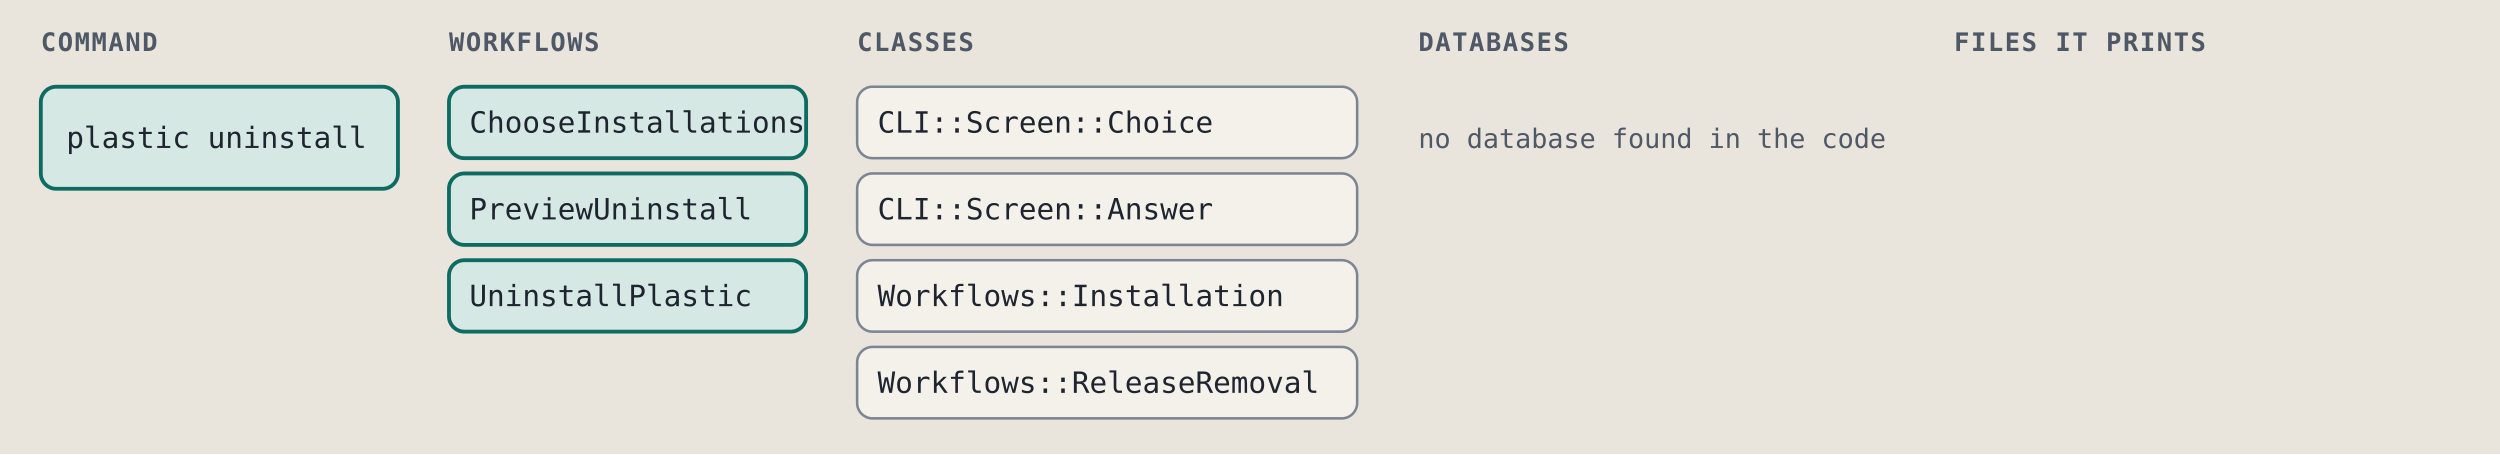
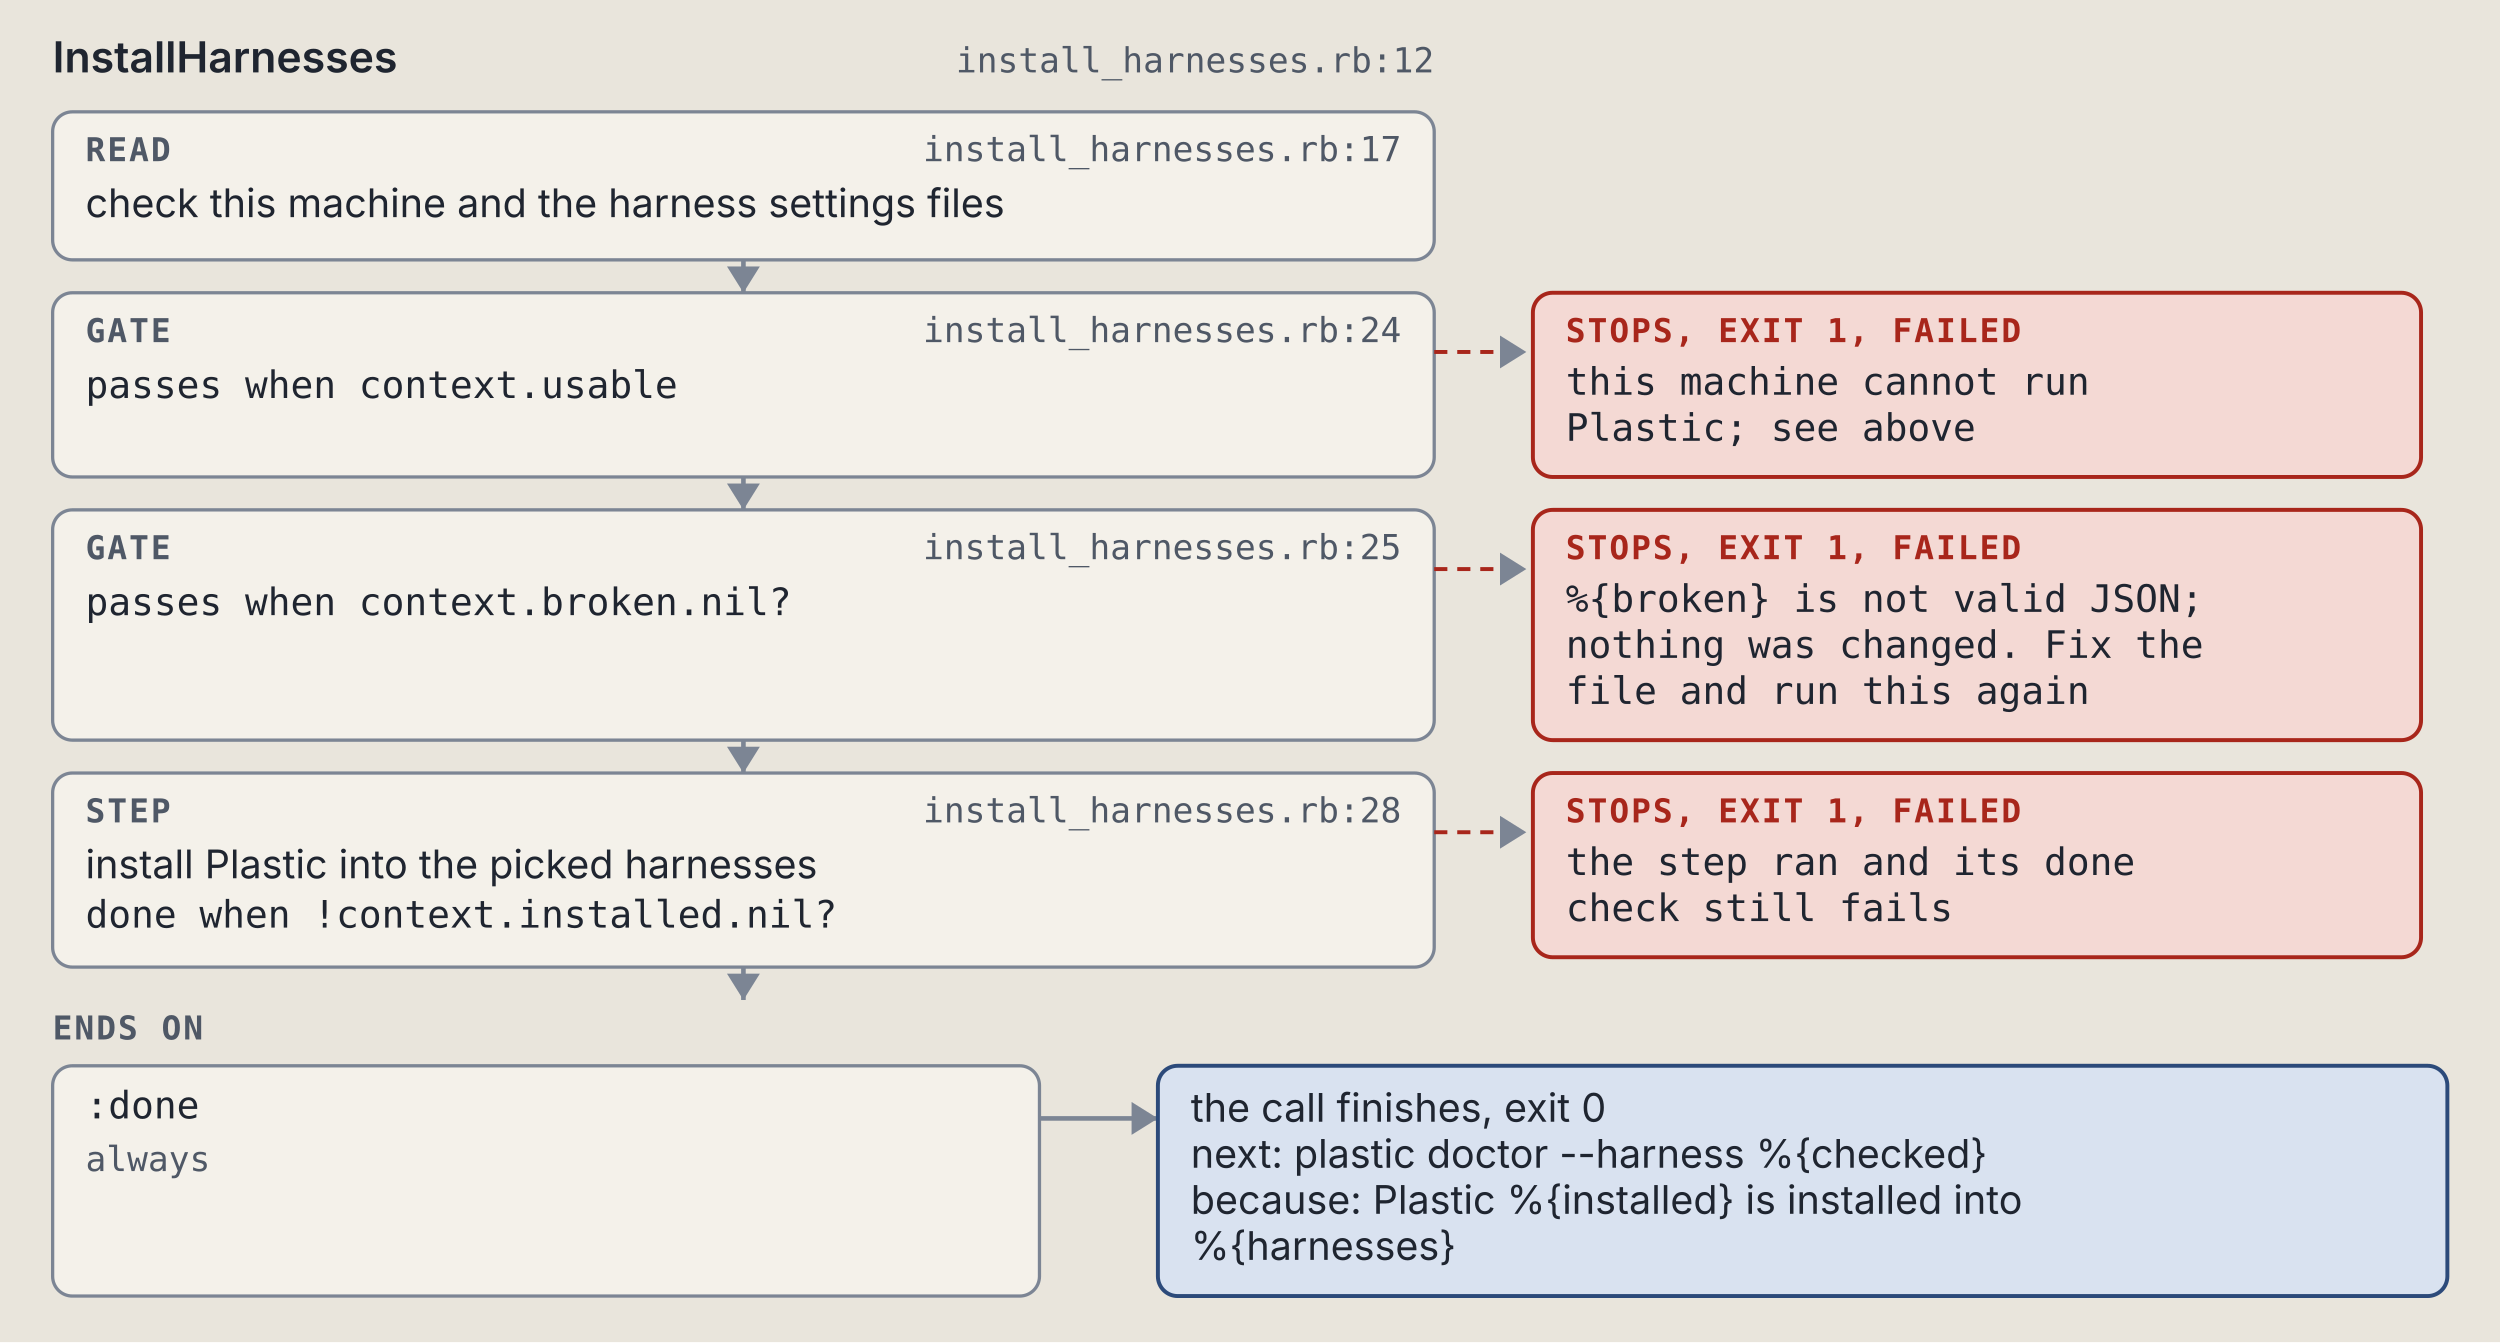
- <svg xmlns="http://www.w3.org/2000/svg" viewBox="0 0 980 178" width="980" height="178" role="img" xml:space="preserve">
+ <svg xmlns="http://www.w3.org/2000/svg" viewBox="0 0 760 408" width="760" height="408" role="img" xml:space="preserve">
  <style>.ground { fill: #e9e5dc; }
.card { fill: #f4f1ea; stroke: #7c8594; stroke-width: 1; }
.lane-code { fill: #d5e8e3; stroke: #0d6b61; stroke-width: 1.5; }
.lane-agent { fill: #f1e2c7; stroke: #9a5508; stroke-width: 1.5; }
.stop-refusal { fill: #e4dcf5; stroke: #5b35b0; stroke-width: 1.2; }
.stop-failure { fill: #f4d9d4; stroke: #a8261b; stroke-width: 1.2; }
.end { fill: #d9e2f0; stroke: #2c4a7a; stroke-width: 1.2; }
.wire { fill: none; stroke: #7c8594; stroke-width: 1.4; }
.wire-read { fill: none; stroke: #7c8594; stroke-width: 1.4; stroke-dasharray: 5 3; }
.wire-refusal { fill: none; stroke: #5b35b0; stroke-width: 1.2; stroke-dasharray: 4 3; }
.wire-failure { fill: none; stroke: #a8261b; stroke-width: 1.2; stroke-dasharray: 4 3; }
.head { fill: #7c8594; }
.t { fill: #1f2530; font: 12px "IBM Plex Sans", system-ui, -apple-system, "Segoe UI", sans-serif; }
.tb { fill: #1f2530; font: 600 13px "IBM Plex Sans", system-ui, -apple-system, "Segoe UI", sans-serif; }
.tm { fill: #1f2530; font: 11.5px "IBM Plex Mono", ui-monospace, Menlo, Consolas, monospace; }
.tag { font: 600 10px "IBM Plex Mono", ui-monospace, Menlo, Consolas, monospace; letter-spacing: .06em; }
.tag-code { fill: #0d6b61; } .tag-agent { fill: #9a5508; } .tag-refusal { fill: #5b35b0; }
.tag-failure { fill: #a8261b; } .tag-end { fill: #2c4a7a; } .tag-muted { fill: #4f5866; }
.tm.tag-muted { font-size: 10.5px; }
.db { fill: #d9e2f0; stroke: #2c4a7a; stroke-width: 1.2; }
.codebox { fill: #f4f1ea; stroke: #7c8594; stroke-width: 1; }
.cx { fill: #1f2530; font: 12px "IBM Plex Mono", ui-monospace, Menlo, Consolas, monospace; white-space: pre; }
.cx-n { fill: #4f5866; font: 11px "IBM Plex Mono", ui-monospace, Menlo, Consolas, monospace; }
.cx-k { fill: #5b35b0; } .cx-s { fill: #9a5508; } .cx-y { fill: #0d6b61; }
.cx-w { fill: #2c4a7a; font-weight: 600; } .cx-t { fill: #a8261b; } .cx-c { fill: #4f5866; font-style: italic; }
.badge { fill: #2c4a7a; } .badge-t { fill: #e9e5dc; font: 600 11px "IBM Plex Mono", ui-monospace, Menlo, Consolas, monospace; }
.bracket { fill: none; stroke: #2c4a7a; stroke-width: 1.4; }
.term { fill: #16191e; stroke: #7c8594; stroke-width: 1; }
.term-t { fill: #e6e2d8; font: 12px "IBM Plex Mono", ui-monospace, Menlo, Consolas, monospace; }
.term-p { fill: #8fd18f; font: 12px "IBM Plex Mono", ui-monospace, Menlo, Consolas, monospace; }
.term-m { fill: #a3abb6; font: 12px "IBM Plex Mono", ui-monospace, Menlo, Consolas, monospace; }
.big { font: 700 36px "IBM Plex Mono", ui-monospace, Menlo, Consolas, monospace; }

@media (prefers-color-scheme: dark) {
.ground { fill: #171a1f; }
.card { fill: #20242b; stroke: #8a93a2; stroke-width: 1; }
.lane-code { fill: #173a36; stroke: #5cc4b4; stroke-width: 1.5; }
.lane-agent { fill: #3d2e17; stroke: #e5a95a; stroke-width: 1.5; }
.stop-refusal { fill: #2d2445; stroke: #b59cf2; stroke-width: 1.2; }
.stop-failure { fill: #45211e; stroke: #f2958a; stroke-width: 1.2; }
.end { fill: #1f2c42; stroke: #97b6e8; stroke-width: 1.2; }
.wire { fill: none; stroke: #8a93a2; stroke-width: 1.4; }
.wire-read { fill: none; stroke: #8a93a2; stroke-width: 1.4; stroke-dasharray: 5 3; }
.wire-refusal { fill: none; stroke: #b59cf2; stroke-width: 1.2; stroke-dasharray: 4 3; }
.wire-failure { fill: none; stroke: #f2958a; stroke-width: 1.2; stroke-dasharray: 4 3; }
.head { fill: #8a93a2; }
.t { fill: #e8e4da; font: 12px "IBM Plex Sans", system-ui, -apple-system, "Segoe UI", sans-serif; }
.tb { fill: #e8e4da; font: 600 13px "IBM Plex Sans", system-ui, -apple-system, "Segoe UI", sans-serif; }
.tm { fill: #e8e4da; font: 11.5px "IBM Plex Mono", ui-monospace, Menlo, Consolas, monospace; }
.tag { font: 600 10px "IBM Plex Mono", ui-monospace, Menlo, Consolas, monospace; letter-spacing: .06em; }
.tag-code { fill: #5cc4b4; } .tag-agent { fill: #e5a95a; } .tag-refusal { fill: #b59cf2; }
.tag-failure { fill: #f2958a; } .tag-end { fill: #97b6e8; } .tag-muted { fill: #b3b9c3; }
.tm.tag-muted { font-size: 10.5px; }
.db { fill: #1f2c42; stroke: #97b6e8; stroke-width: 1.2; }
.codebox { fill: #20242b; stroke: #8a93a2; stroke-width: 1; }
.cx { fill: #e8e4da; font: 12px "IBM Plex Mono", ui-monospace, Menlo, Consolas, monospace; white-space: pre; }
.cx-n { fill: #b3b9c3; font: 11px "IBM Plex Mono", ui-monospace, Menlo, Consolas, monospace; }
.cx-k { fill: #b59cf2; } .cx-s { fill: #e5a95a; } .cx-y { fill: #5cc4b4; }
.cx-w { fill: #97b6e8; font-weight: 600; } .cx-t { fill: #f2958a; } .cx-c { fill: #b3b9c3; font-style: italic; }
.badge { fill: #97b6e8; } .badge-t { fill: #171a1f; font: 600 11px "IBM Plex Mono", ui-monospace, Menlo, Consolas, monospace; }
.bracket { fill: none; stroke: #97b6e8; stroke-width: 1.4; }
.term { fill: #16191e; stroke: #8a93a2; stroke-width: 1; }
.term-t { fill: #e6e2d8; font: 12px "IBM Plex Mono", ui-monospace, Menlo, Consolas, monospace; }
.term-p { fill: #8fd18f; font: 12px "IBM Plex Mono", ui-monospace, Menlo, Consolas, monospace; }
.term-m { fill: #a3abb6; font: 12px "IBM Plex Mono", ui-monospace, Menlo, Consolas, monospace; }
.big { font: 700 36px "IBM Plex Mono", ui-monospace, Menlo, Consolas, monospace; }
}</style>
  <rect width="100%" height="100%" class="ground" />
-   <text x="16" y="20" class="tag tag-muted" text-anchor="start">COMMAND</text>
-   <text x="176" y="20" class="tag tag-muted" text-anchor="start">WORKFLOWS</text>
-   <text x="336" y="20" class="tag tag-muted" text-anchor="start">CLASSES</text>
-   <text x="556" y="20" class="tag tag-muted" text-anchor="start">DATABASES</text>
-   <text x="766" y="20" class="tag tag-muted" text-anchor="start">FILES IT PRINTS</text>
-   <rect x="16" y="34" width="140" height="40" rx="6" class="lane-code" />
-   <text x="26" y="58" class="tm" text-anchor="start">plastic uninstall</text>
-   <rect x="176" y="34" width="140" height="28" rx="6" class="lane-code" />
-   <text x="184" y="52" class="tm" text-anchor="start">ChooseInstallations</text>
-   <rect x="176" y="68" width="140" height="28" rx="6" class="lane-code" />
-   <text x="184" y="86" class="tm" text-anchor="start">PreviewUninstall</text>
-   <rect x="176" y="102" width="140" height="28" rx="6" class="lane-code" />
-   <text x="184" y="120" class="tm" text-anchor="start">UninstallPlastic</text>
-   <rect x="336" y="34" width="196" height="28" rx="6" class="card" />
-   <text x="344" y="52" class="tm" text-anchor="start">CLI::Screen::Choice</text>
-   <rect x="336" y="68" width="196" height="28" rx="6" class="card" />
-   <text x="344" y="86" class="tm" text-anchor="start">CLI::Screen::Answer</text>
-   <rect x="336" y="102" width="196" height="28" rx="6" class="card" />
-   <text x="344" y="120" class="tm" text-anchor="start">Workflows::Installation</text>
-   <rect x="336" y="136" width="196" height="28" rx="6" class="card" />
-   <text x="344" y="154" class="tm" text-anchor="start">Workflows::ReleaseRemoval</text>
-   <text x="556" y="58" class="tm tag-muted" text-anchor="start">no database found in the code</text>
+   <text x="16" y="22" class="tb" text-anchor="start">InstallHarnesses</text>
+   <text x="436" y="22" class="tm tag-muted" text-anchor="end">install_harnesses.rb:12</text>
+   <rect x="16" y="34" width="420" height="45" rx="6" class="card" />
+   <text x="26" y="49" class="tag tag-muted" text-anchor="start">READ</text>
+   <text x="426" y="49" class="tm tag-muted" text-anchor="end">install_harnesses.rb:17</text>
+   <text x="26" y="66" class="t" text-anchor="start">check this machine and the harness settings files</text>
+   <path d="M 226 79 L 226 89" class="wire" />
+   <path d="M 221 81 L 226 89 L 231 81 Z" class="head" />
+   <rect x="16" y="89" width="420" height="56" rx="6" class="card" />
+   <text x="26" y="104" class="tag tag-muted" text-anchor="start">GATE</text>
+   <text x="426" y="104" class="tm tag-muted" text-anchor="end">install_harnesses.rb:24</text>
+   <text x="26" y="121" class="tm" text-anchor="start">passes when context.usable</text>
+   <path d="M 436 107 L 464 107" class="wire-failure" />
+   <path d="M 456 102 L 464 107 L 456 112 Z" class="head" />
+   <rect x="466" y="89" width="270" height="56" rx="6" class="stop-failure" />
+   <text x="476" y="104" class="tag tag-failure" text-anchor="start">STOPS, EXIT 1, FAILED</text>
+   <text x="476" y="120" class="tm" text-anchor="start">this machine cannot run</text>
+   <text x="476" y="134" class="tm" text-anchor="start">Plastic; see above</text>
+   <path d="M 226 145 L 226 155" class="wire" />
+   <path d="M 221 147 L 226 155 L 231 147 Z" class="head" />
+   <rect x="16" y="155" width="420" height="70" rx="6" class="card" />
+   <text x="26" y="170" class="tag tag-muted" text-anchor="start">GATE</text>
+   <text x="426" y="170" class="tm tag-muted" text-anchor="end">install_harnesses.rb:25</text>
+   <text x="26" y="187" class="tm" text-anchor="start">passes when context.broken.nil?</text>
+   <path d="M 436 173 L 464 173" class="wire-failure" />
+   <path d="M 456 168 L 464 173 L 456 178 Z" class="head" />
+   <rect x="466" y="155" width="270" height="70" rx="6" class="stop-failure" />
+   <text x="476" y="170" class="tag tag-failure" text-anchor="start">STOPS, EXIT 1, FAILED</text>
+   <text x="476" y="186" class="tm" text-anchor="start">%{broken} is not valid JSON;</text>
+   <text x="476" y="200" class="tm" text-anchor="start">nothing was changed. Fix the</text>
+   <text x="476" y="214" class="tm" text-anchor="start">file and run this again</text>
+   <path d="M 226 225 L 226 235" class="wire" />
+   <path d="M 221 227 L 226 235 L 231 227 Z" class="head" />
+   <rect x="16" y="235" width="420" height="59" rx="6" class="card" />
+   <text x="26" y="250" class="tag tag-muted" text-anchor="start">STEP</text>
+   <text x="426" y="250" class="tm tag-muted" text-anchor="end">install_harnesses.rb:28</text>
+   <text x="26" y="267" class="t" text-anchor="start">install Plastic into the picked harnesses</text>
+   <text x="26" y="282" class="tm" text-anchor="start">done when !context.installed.nil?</text>
+   <path d="M 436 253 L 464 253" class="wire-failure" />
+   <path d="M 456 248 L 464 253 L 456 258 Z" class="head" />
+   <rect x="466" y="235" width="270" height="56" rx="6" class="stop-failure" />
+   <text x="476" y="250" class="tag tag-failure" text-anchor="start">STOPS, EXIT 1, FAILED</text>
+   <text x="476" y="266" class="tm" text-anchor="start">the step ran and its done</text>
+   <text x="476" y="280" class="tm" text-anchor="start">check still fails</text>
+   <path d="M 226 294 L 226 304" class="wire" />
+   <path d="M 221 296 L 226 304 L 231 296 Z" class="head" />
+   <text x="16" y="316" class="tag tag-muted" text-anchor="start">ENDS ON</text>
+   <rect x="16" y="324" width="300" height="70" rx="6" class="card" />
+   <text x="26" y="340" class="tm" text-anchor="start">:done</text>
+   <text x="26" y="356" class="tm tag-muted" text-anchor="start">always</text>
+   <path d="M 316 340 L 352 340" class="wire" />
+   <path d="M 344 335 L 352 340 L 344 345 Z" class="head" />
+   <rect x="352" y="324" width="392" height="70" rx="6" class="end" />
+   <text x="362" y="341" class="t" text-anchor="start">the call finishes, exit 0</text>
+   <text x="362" y="355" class="t" text-anchor="start">next: plastic doctor --harness %{checked}</text>
+   <text x="362" y="369" class="t" text-anchor="start">because: Plastic %{installed} is installed into</text>
+   <text x="362" y="383" class="t" text-anchor="start">%{harnesses}</text>
</svg>
